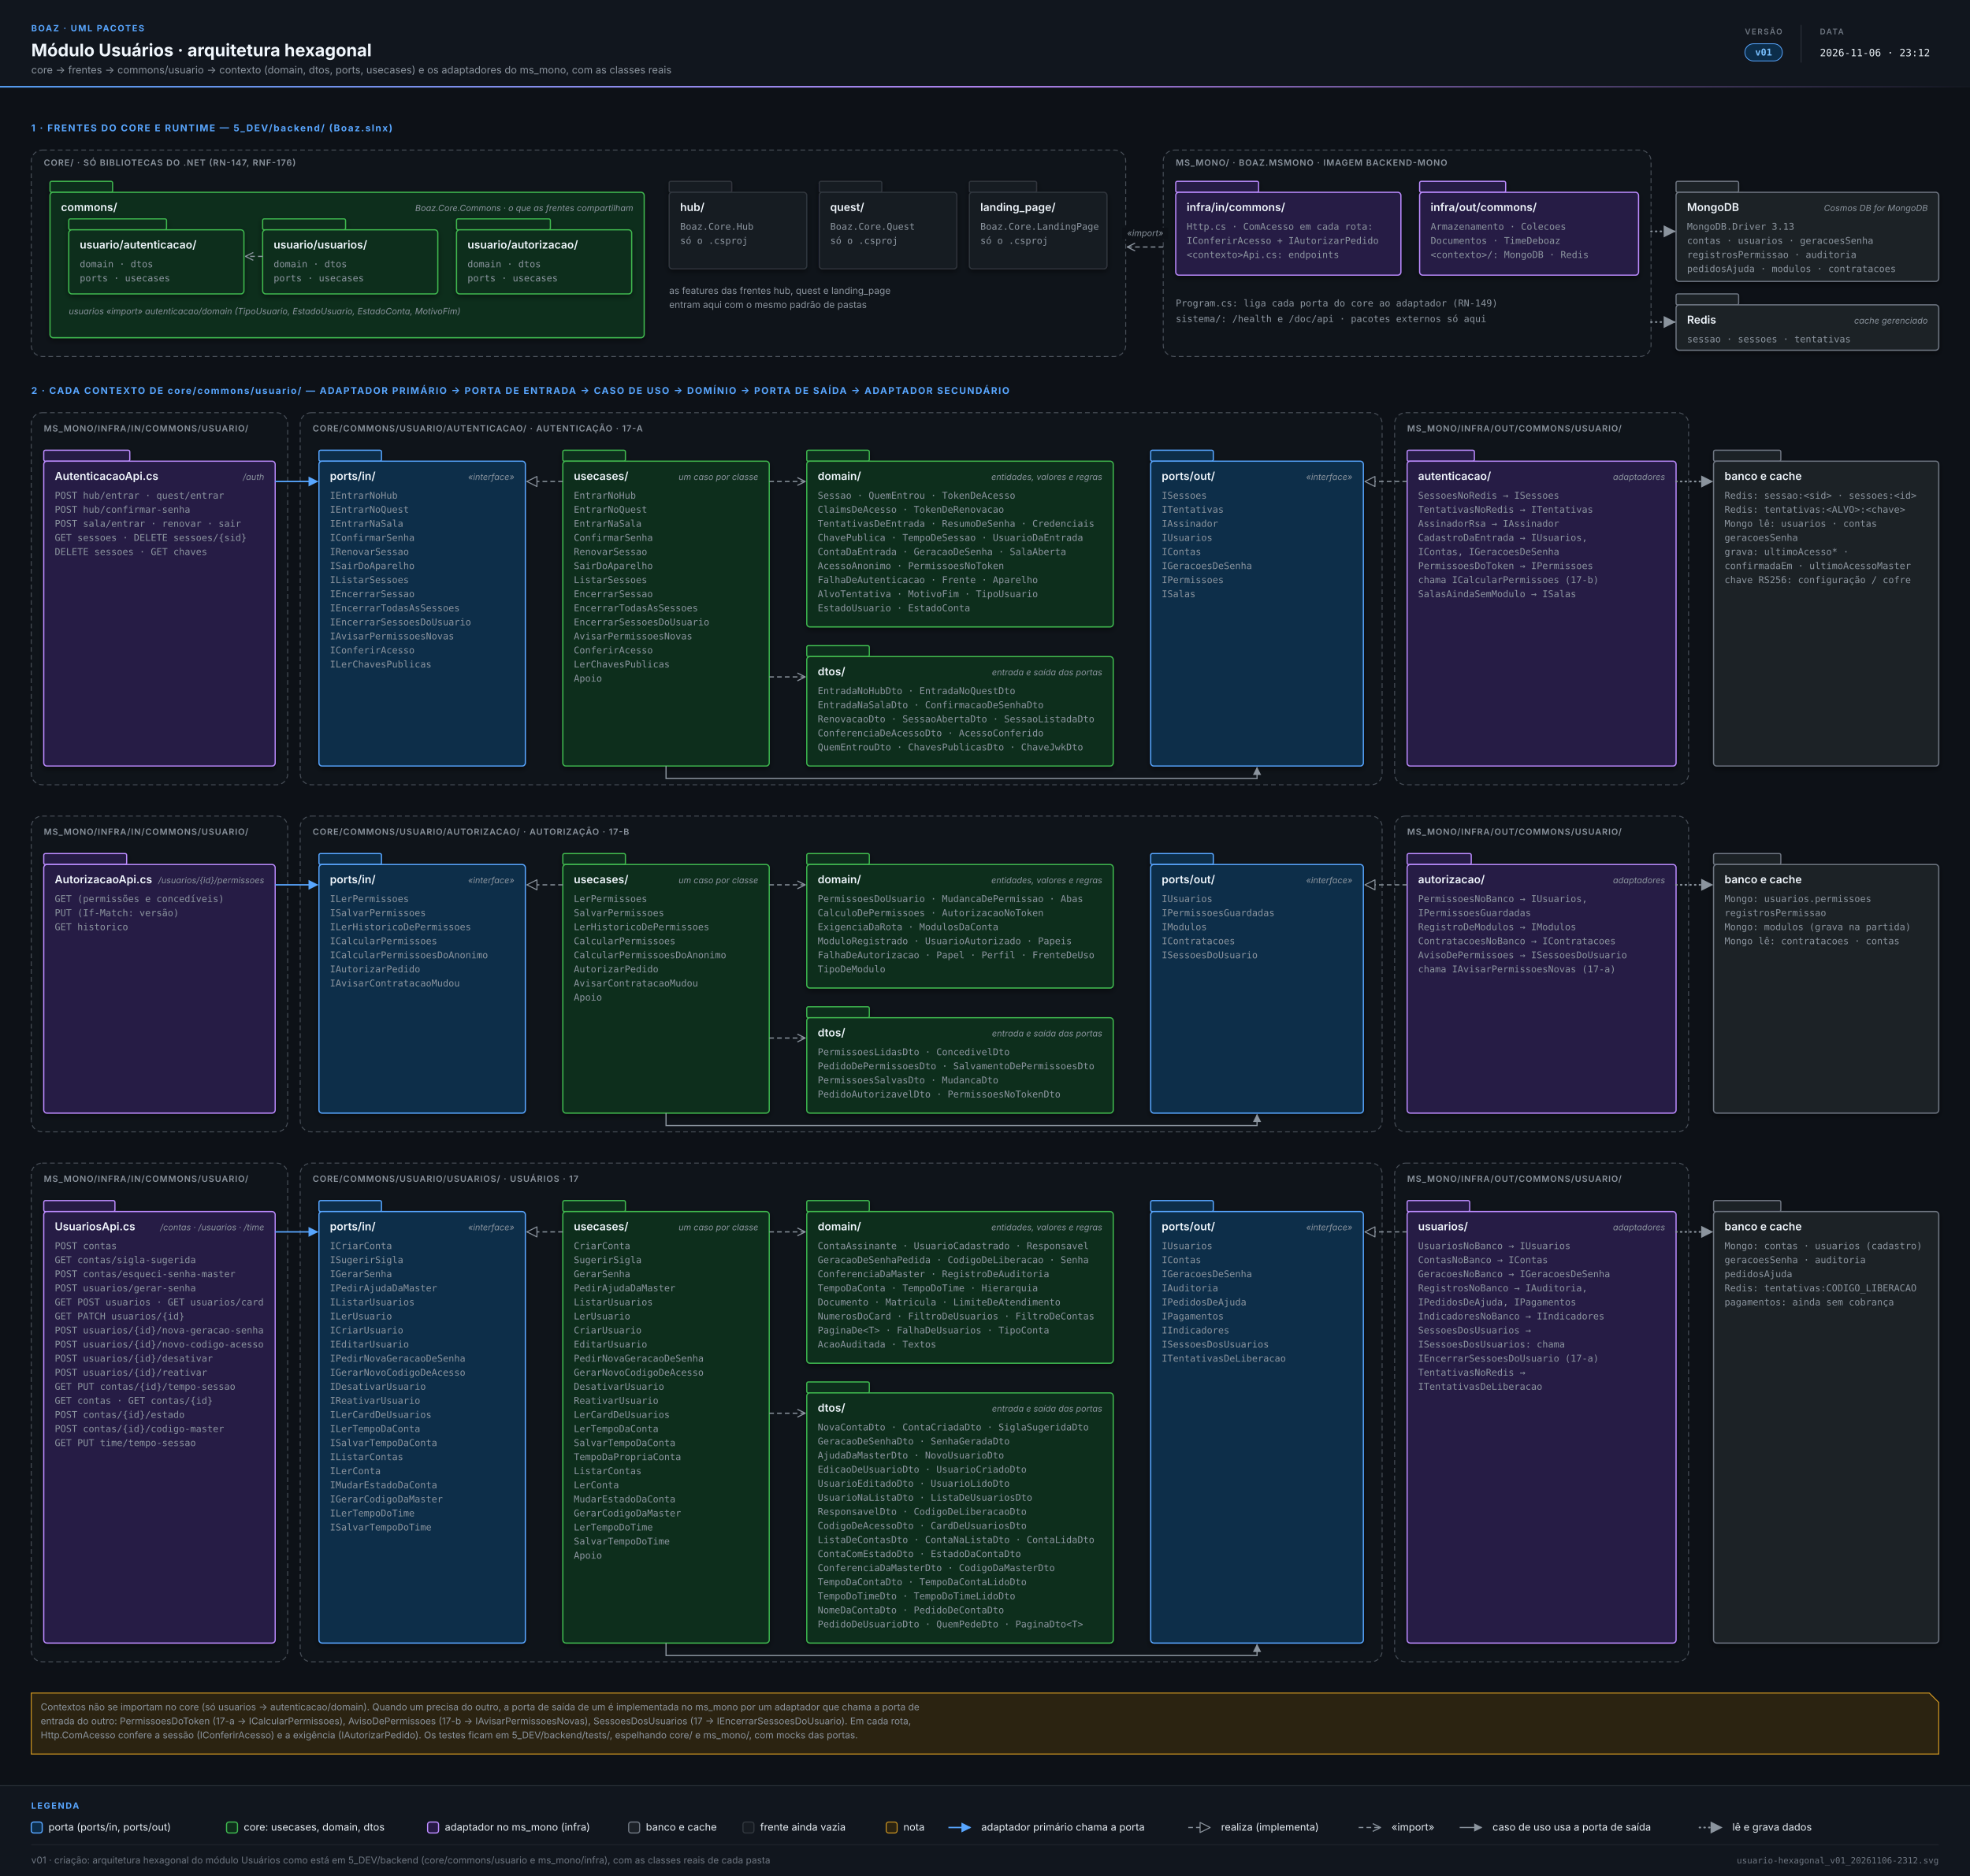
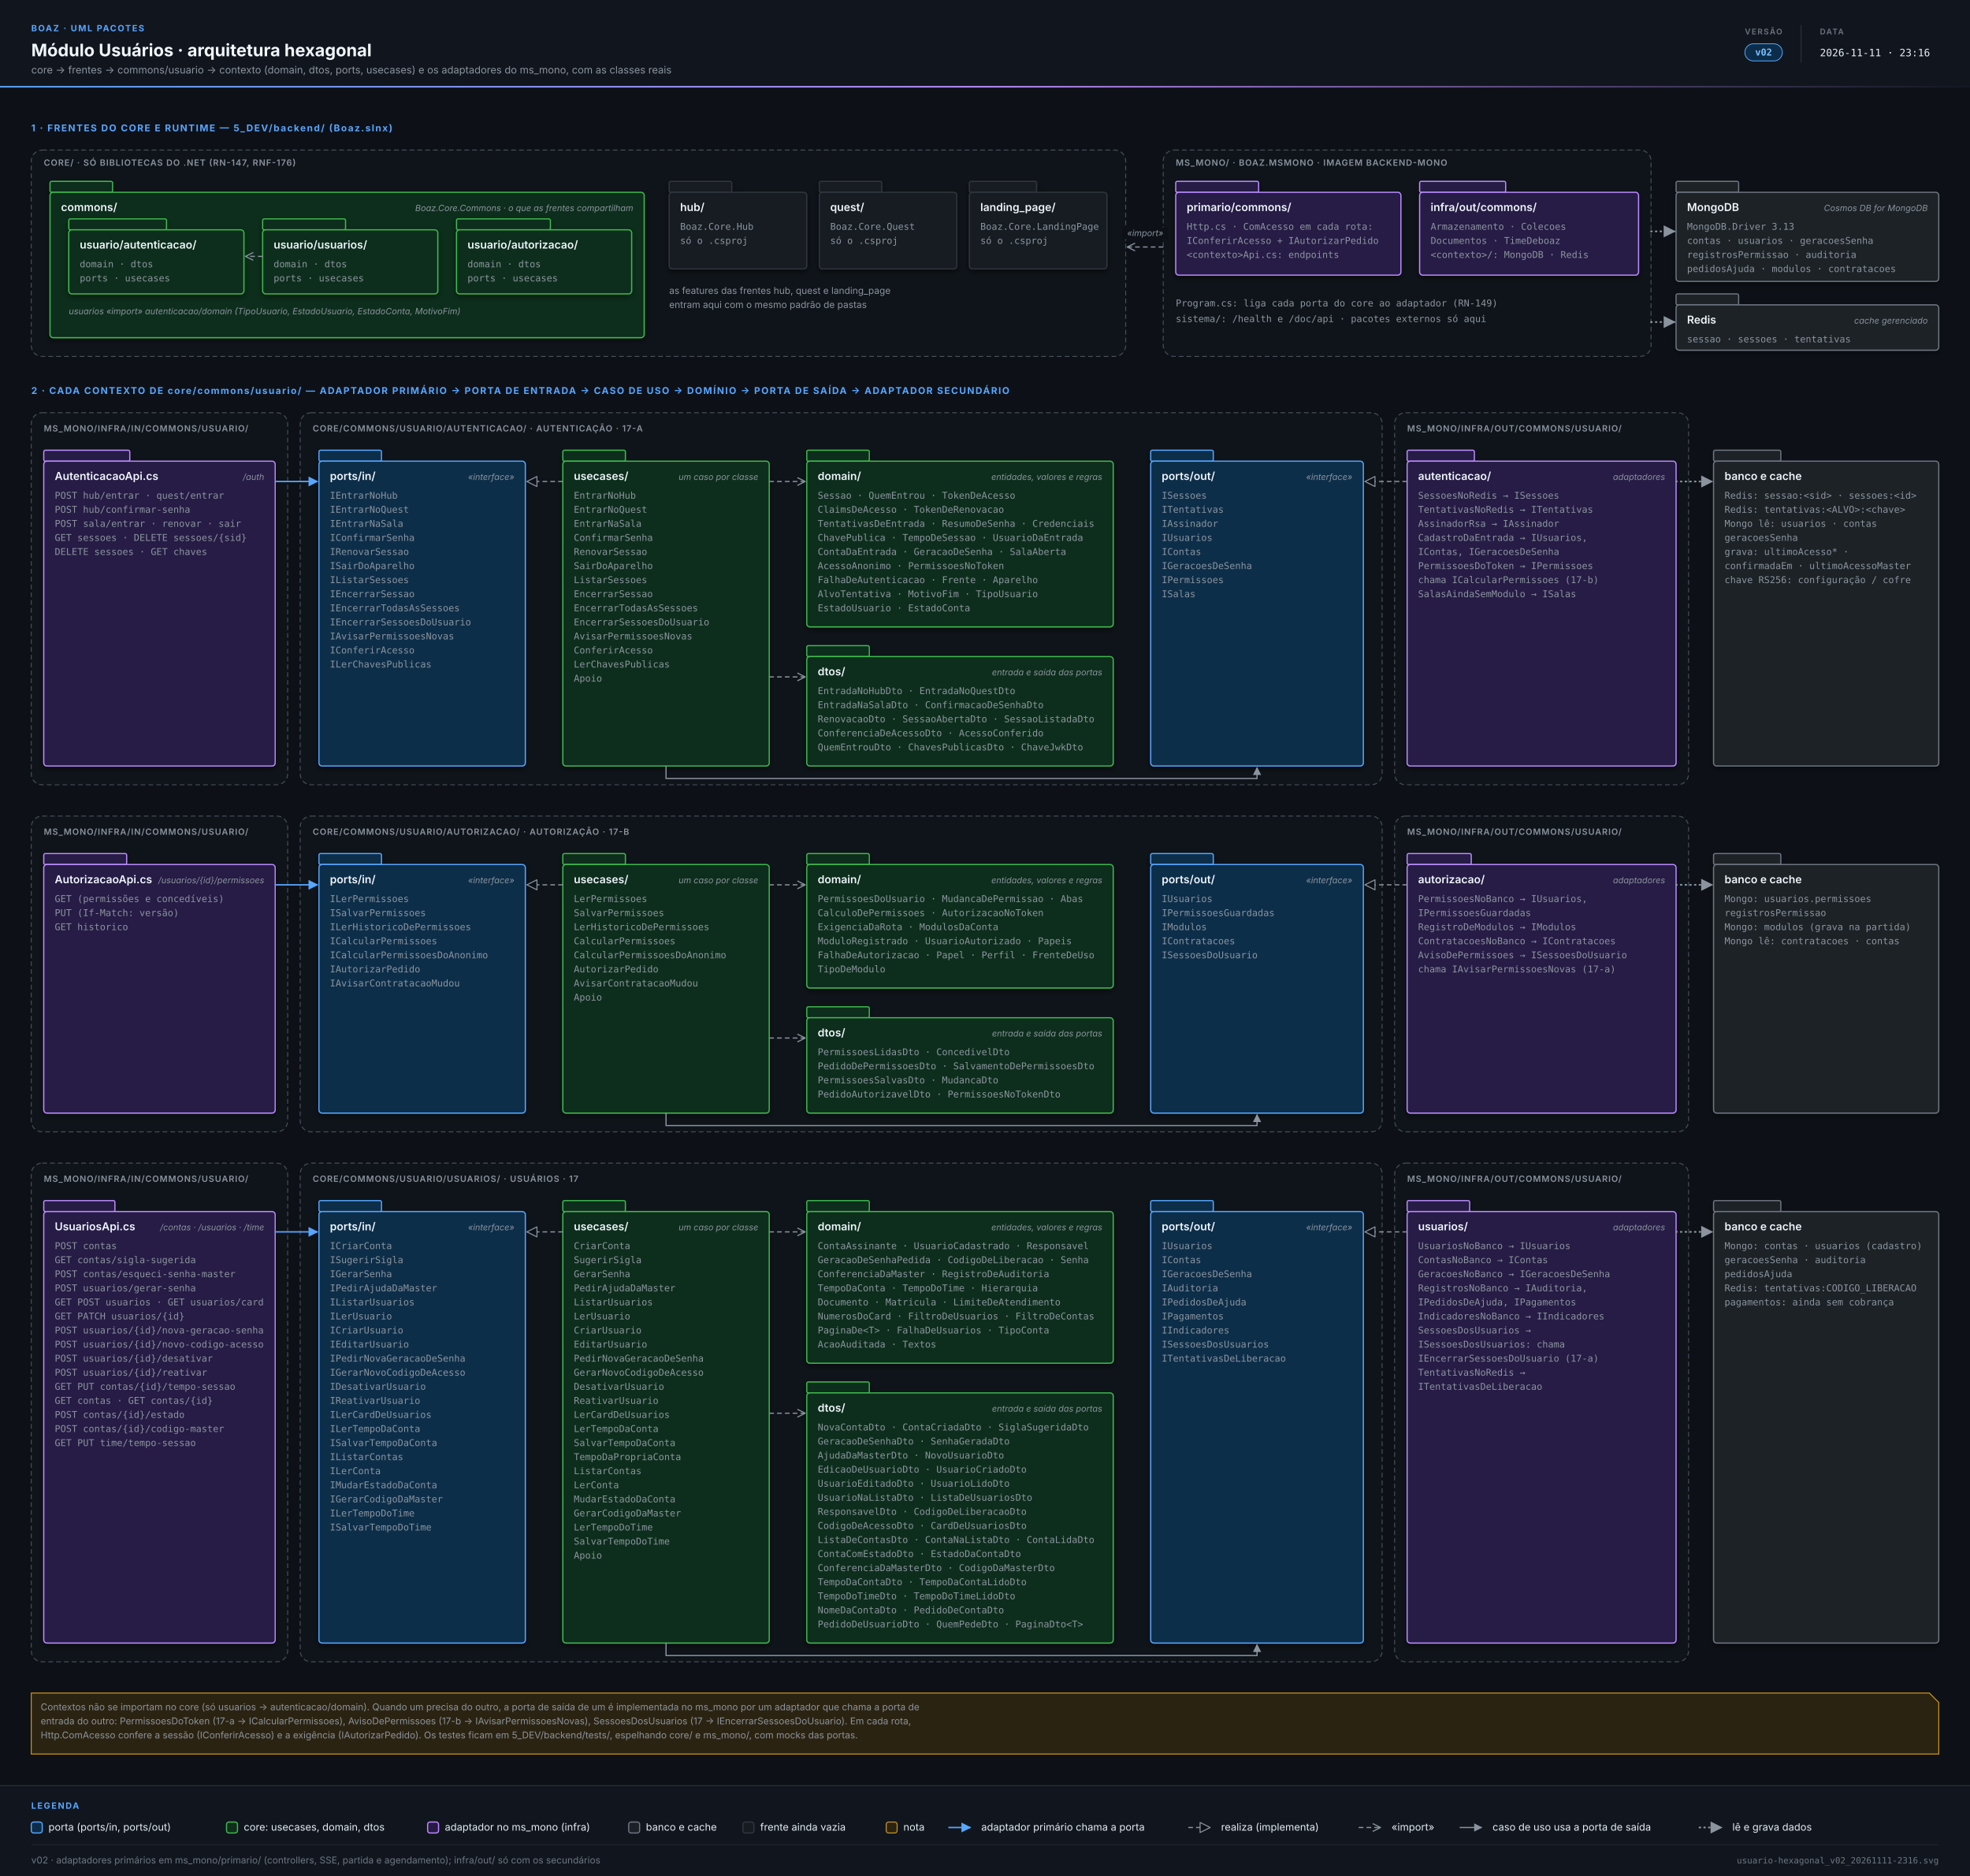
<svg xmlns="http://www.w3.org/2000/svg" viewBox="0 0 2520 2400" width="2520" height="2400">
  <style>
    /* ── base ─────────────────────────────────────────── */
    .bg            { fill: #0d1117; }
    :root          { background: #0d1117; } /* aberto sozinho no navegador, o fundo escuro cobre a janela toda */
    text           { font-family: Inter, "Segoe UI", Roboto, "Helvetica Neue", Helvetica, Arial, sans-serif; font-size: 13px; fill: #e6edf3; }
    .title         { font-size: 22px; font-weight: 700; fill: #f0f6fc; }
    .subtitle      { font-size: 13px; fill: #8b949e; }
    .section       { font-size: 12px; font-weight: 700; letter-spacing: 0.12em; fill: #58a6ff; }
    .label         { font-size: 13px; fill: #e6edf3; }
    .label-strong  { font-size: 14px; font-weight: 600; fill: #f0f6fc; }
    .label-underline { text-decoration: underline; }
    .muted         { font-size: 12px; fill: #8b949e; }
    .mono          { font-family: "JetBrains Mono", "SF Mono", Menlo, Consolas, monospace; font-size: 12px; fill: #8b949e; }
    .divider       { stroke: #21262d; stroke-width: 1; }
    .panel         { fill: #10151c; stroke: #21262d; stroke-width: 1; }

    /* ── nós: uma cor por papel, no máximo 4 por diagrama ── */
    .node          { fill: #161b22; stroke: #30363d; stroke-width: 1.5; }
    .node-face     { fill: #21262d; stroke: #30363d; stroke-width: 1.5; stroke-linejoin: round; }
    .node-blue     { fill: #0c2d4a; stroke: #58a6ff; stroke-width: 1.5; }
    .node-green    { fill: #0f2e1b; stroke: #3fb950; stroke-width: 1.5; }
    .node-purple   { fill: #271a45; stroke: #bc8cff; stroke-width: 1.5; }
    .node-orange   { fill: #3a2410; stroke: #f0883e; stroke-width: 1.5; }
    .node-red      { fill: #3b1219; stroke: #f85149; stroke-width: 1.5; }
    .node-external { fill: #1c2128; stroke: #6e7681; stroke-width: 1.5; }

    /* ── fronteiras (conta, região, rede, módulo) ─────── */
    .boundary       { fill: #161b22; fill-opacity: 0.35; stroke: #484f58; stroke-width: 1.2; stroke-dasharray: 6 4; }
    .boundary-label { font-size: 11px; font-weight: 600; letter-spacing: 0.08em; fill: #8b949e; }

    /* ── arestas e comunicação ─────────────────────────── */
    .edge          { fill: none; stroke: #8b949e; stroke-width: 1.5; }
    .edge-accent   { fill: none; stroke: #58a6ff; stroke-width: 1.8; }
    .edge-async    { stroke-dasharray: 6 4; }
    .edge-data     { stroke-dasharray: 1 5; stroke-linecap: round; stroke-width: 2.2; }
    .edge-label-bg { fill: #0d1117; }
    .arrow-head    { fill: #8b949e; }
    .arrow-accent  { fill: #58a6ff; }
    .lifeline      { stroke: #30363d; stroke-width: 1.2; stroke-dasharray: 4 4; }
    .chip          { fill: #21262d; stroke: #30363d; stroke-width: 1; }
    .chip-text     { font-family: "JetBrains Mono", "SF Mono", Menlo, Consolas, monospace; font-size: 11px; fill: #c9d1d9; }

    /* ── ícones neutros (#ic-*, #uml-*) ───────────────── */
    .ico           { fill: none; stroke: #c9d1d9; stroke-width: 1.5; stroke-linecap: round; stroke-linejoin: round; }
    .ico-fill      { fill: #c9d1d9; }
    .ico-solid     { fill: #161b22; stroke: #c9d1d9; stroke-width: 1.5; stroke-linejoin: round; }

    /* ── notação UML ───────────────────────────────────── */
    .ink           { fill: #e6edf3; }
    .ink-ring      { fill: none; stroke: #e6edf3; stroke-width: 1.5; }
    .node-note     { fill: #2b2311; stroke: #d29922; stroke-width: 1.2; }
    .uml-keyword   { font-size: 11px; font-style: italic; fill: #8b949e; }
    .activation    { fill: #21262d; stroke: #8b949e; stroke-width: 1.2; }
    .frame-tag     { fill: #21262d; stroke: #484f58; stroke-width: 1.2; }
    .frame-op      { font-size: 11px; font-weight: 700; fill: #c9d1d9; }
    .arrow-open    { fill: none; stroke: #8b949e; stroke-width: 1.4; stroke-linejoin: round; }
    .arrow-hollow  { fill: #0d1117; stroke: #8b949e; stroke-width: 1.2; stroke-linejoin: round; }

    /* ── marca d'água: topo e rodapé (seção 7) ────────── */
    .wm-band       { fill: #11161e; }
    .wm-accent     { fill: url(#marca-acento); }
    .wm-sep        { stroke: #30363d; stroke-width: 1; }
    .wm-frame      { fill: none; stroke: #30363d; stroke-width: 1; }
    .wm-eyebrow    { font-size: 11px; font-weight: 700; letter-spacing: 0.14em; fill: #58a6ff; }
    .wm-meta-label { font-size: 10px; font-weight: 600; letter-spacing: 0.14em; fill: #6e7681; }
    .wm-meta-value { font-family: "JetBrains Mono", "SF Mono", Menlo, Consolas, monospace; font-size: 13px; fill: #e6edf3; }
    .wm-badge      { fill: #0c2d4a; stroke: #58a6ff; stroke-width: 1; }
    .wm-badge-text { font-family: "JetBrains Mono", "SF Mono", Menlo, Consolas, monospace; font-size: 12px; font-weight: 700; fill: #79c0ff; }
    .wm-file       { font-family: "JetBrains Mono", "SF Mono", Menlo, Consolas, monospace; font-size: 11px; fill: #6e7681; }
    .footer        { font-size: 12px; fill: #6e7681; }
  </style>
  <defs>
    <marker id="seta" viewBox="0 0 10 10" refX="9" refY="5" markerWidth="7" markerHeight="7" orient="auto-start-reverse">
      <path d="M0,0 L10,5 L0,10 z" class="arrow-head" />
    </marker>
    <marker id="seta-destaque" viewBox="0 0 10 10" refX="9" refY="5" markerWidth="7" markerHeight="7" orient="auto-start-reverse">
      <path d="M0,0 L10,5 L0,10 z" class="arrow-accent" />
    </marker>
    <marker id="seta-aberta" viewBox="-1 -1 12 12" refX="10" refY="5" markerWidth="8" markerHeight="8" orient="auto-start-reverse">
      <path d="M0,0 L10,5 L0,10" class="arrow-open" />
    </marker>
    <marker id="heranca" viewBox="-1 -1 14 14" refX="12" refY="6" markerWidth="10" markerHeight="10" orient="auto-start-reverse">
      <path d="M0,0 L12,6 L0,12 z" class="arrow-hollow" />
    </marker>
    <marker id="extensao" viewBox="-1 -1 14 14" refX="12" refY="6" markerWidth="10" markerHeight="10" orient="auto-start-reverse">
      <path d="M0,0 L12,6 L0,12 z" class="arrow-head" />
    </marker>
    <marker id="composicao" viewBox="-1 -1 16 10" refX="14" refY="4" markerWidth="16" markerHeight="11" orient="auto-start-reverse">
      <path d="M0,4 L7,0 L14,4 L7,8 z" class="arrow-head" />
    </marker>
    <marker id="agregacao" viewBox="-1 -1 16 10" refX="14" refY="4" markerWidth="16" markerHeight="11" orient="auto-start-reverse">
      <path d="M0,4 L7,0 L14,4 L7,8 z" class="arrow-hollow" />
    </marker>
    <marker id="er-um" viewBox="0 0 16 12" refX="16" refY="6" markerWidth="16" markerHeight="12" markerUnits="userSpaceOnUse" orient="auto-start-reverse">
      <path d="M6,0 V12 M10,0 V12" class="arrow-open" />
    </marker>
    <marker id="er-muitos" viewBox="0 0 16 12" refX="16" refY="6" markerWidth="16" markerHeight="12" markerUnits="userSpaceOnUse" orient="auto-start-reverse">
      <path d="M4,0 V12 M6,6 L16,0 M6,6 L16,12" class="arrow-open" />
    </marker>
    <filter id="sombra" x="-10%" y="-10%" width="120%" height="140%">
      <feDropShadow dx="0" dy="3" stdDeviation="4" flood-color="#000000" flood-opacity="0.45" />
    </filter>
    <linearGradient id="marca-acento" x1="0" y1="0" x2="1" y2="0">
      <stop offset="0" stop-color="#58a6ff" />
      <stop offset="0.5" stop-color="#bc8cff" />
      <stop offset="1" stop-color="#bc8cff" stop-opacity="0" />
    </linearGradient>
  </defs>
  <rect class="bg" x="0" y="0" width="2520" height="2400" />
  <g id="marca-topo">
    <rect class="wm-band" x="0" y="0" width="2520" height="112" />
    <rect class="wm-accent" x="0" y="110" width="2520" height="2" />
    <text class="wm-eyebrow" x="40" y="40">BOAZ · UML PACOTES</text>
    <text class="title" x="40" y="72">Módulo Usuários · arquitetura hexagonal</text>
    <text class="subtitle" x="40" y="94">core → frentes → commons/usuario → contexto (domain, dtos, ports, usecases) e os adaptadores do ms_mono, com as classes reais</text>
    <text class="wm-meta-label" x="2232" y="44">VERSÃO</text>
    <rect class="wm-badge" x="2232" y="56" width="48" height="22" rx="11" />
-     <text class="wm-badge-text" x="2256" y="71" text-anchor="middle">v01</text>
+     <text class="wm-badge-text" x="2256" y="71" text-anchor="middle">v02</text>
    <line class="wm-sep" x1="2304" y1="32" x2="2304" y2="80" />
    <text class="wm-meta-label" x="2328" y="44">DATA</text>
-     <text class="wm-meta-value" x="2328" y="72">2026-11-06 · 23:12</text>
+     <text class="wm-meta-value" x="2328" y="72">2026-11-11 · 23:16</text>
  </g>
  <g id="desenho" transform="translate(0,152)">
    <text class="section" x="40" y="16">1 · FRENTES DO CORE E RUNTIME — 5_DEV/backend/ (Boaz.slnx)</text>
    <rect class="boundary" x="40" y="40" width="1400" height="264" rx="14" />
    <text class="boundary-label" x="56" y="60">CORE/ · SÓ BIBLIOTECAS DO .NET (RN-147, RNF-176)</text>
    <g id="f-commons" filter="url(#sombra)">
      <rect class="node-green" x="64" y="80" width="80" height="14" rx="2" />
      <rect class="node-green" x="64" y="94" width="760" height="186" rx="4" />
    </g>
    <text class="label-strong" x="78" y="118">commons/</text>
    <text class="uml-keyword" x="810" y="118" text-anchor="end">Boaz.Core.Commons · o que as frentes compartilham</text>
    <g id="f-autenticacao" filter="url(#sombra)">
      <rect class="node-green" x="88" y="128" width="125" height="14" rx="2" />
      <rect class="node-green" x="88" y="142" width="224" height="82" rx="4" />
    </g>
    <text class="label-strong" x="102" y="166">usuario/autenticacao/</text>
    <text class="mono" x="102" y="190">domain · dtos</text>
    <text class="mono" x="102" y="208">ports · usecases</text>
    <g id="f-autorizacao" filter="url(#sombra)">
      <rect class="node-green" x="584" y="128" width="120" height="14" rx="2" />
      <rect class="node-green" x="584" y="142" width="224" height="82" rx="4" />
    </g>
    <text class="label-strong" x="598" y="166">usuario/autorizacao/</text>
    <text class="mono" x="598" y="190">domain · dtos</text>
    <text class="mono" x="598" y="208">ports · usecases</text>
    <g id="f-usuarios" filter="url(#sombra)">
      <rect class="node-green" x="336" y="128" width="106" height="14" rx="2" />
      <rect class="node-green" x="336" y="142" width="224" height="82" rx="4" />
    </g>
    <text class="label-strong" x="350" y="166">usuario/usuarios/</text>
    <text class="mono" x="350" y="190">domain · dtos</text>
    <text class="mono" x="350" y="208">ports · usecases</text>
    <path class="edge edge-async" d="M336,176 L314,176" marker-end="url(#seta-aberta)" />
    <text class="uml-keyword" x="88" y="250">usuarios «import» autenticacao/domain (TipoUsuario, EstadoUsuario, EstadoConta, MotivoFim)</text>
    <g id="f-hub" filter="url(#sombra)">
      <rect class="node" x="856" y="80" width="80" height="14" rx="2" />
      <rect class="node" x="856" y="94" width="176" height="98" rx="4" />
    </g>
    <text class="label-strong" x="870" y="118">hub/</text>
    <text class="mono" x="870" y="142">Boaz.Core.Hub</text>
    <text class="mono" x="870" y="160">só o .csproj</text>
    <g id="f-quest" filter="url(#sombra)">
      <rect class="node" x="1048" y="80" width="80" height="14" rx="2" />
      <rect class="node" x="1048" y="94" width="176" height="98" rx="4" />
    </g>
    <text class="label-strong" x="1062" y="118">quest/</text>
    <text class="mono" x="1062" y="142">Boaz.Core.Quest</text>
    <text class="mono" x="1062" y="160">só o .csproj</text>
    <g id="f-landing_page" filter="url(#sombra)">
      <rect class="node" x="1240" y="80" width="86" height="14" rx="2" />
      <rect class="node" x="1240" y="94" width="176" height="98" rx="4" />
    </g>
    <text class="label-strong" x="1254" y="118">landing_page/</text>
    <text class="mono" x="1254" y="142">Boaz.Core.LandingPage</text>
    <text class="mono" x="1254" y="160">só o .csproj</text>
    <text class="muted" x="856" y="224">as features das frentes hub, quest e landing_page</text>
    <text class="muted" x="856" y="242">entram aqui com o mesmo padrão de pastas</text>
    <rect class="boundary" x="1488" y="40" width="624" height="264" rx="14" />
    <text class="boundary-label" x="1504" y="60">MS_MONO/ · BOAZ.MSMONO · IMAGEM BACKEND-MONO</text>
    <g id="f-infra-in" filter="url(#sombra)">
      <rect class="node-purple" x="1504" y="80" width="106" height="14" rx="2" />
      <rect class="node-purple" x="1504" y="94" width="288" height="106" rx="4" />
    </g>
-     <text class="label-strong" x="1518" y="118">infra/in/commons/</text>
+     <text class="label-strong" x="1518" y="118">primario/commons/</text>
    <text class="mono" x="1518" y="142">Http.cs · ComAcesso em cada rota:</text>
    <text class="mono" x="1518" y="160">IConferirAcesso + IAutorizarPedido</text>
    <text class="mono" x="1518" y="178">&lt;contexto&gt;Api.cs: endpoints</text>
    <g id="f-infra-out" filter="url(#sombra)">
      <rect class="node-purple" x="1816" y="80" width="110" height="14" rx="2" />
      <rect class="node-purple" x="1816" y="94" width="280" height="106" rx="4" />
    </g>
    <text class="label-strong" x="1830" y="118">infra/out/commons/</text>
    <text class="mono" x="1830" y="142">Armazenamento · Colecoes</text>
    <text class="mono" x="1830" y="160">Documentos · TimeDeboaz</text>
    <text class="mono" x="1830" y="178">&lt;contexto&gt;/: MongoDB · Redis</text>
    <text class="mono" x="1504" y="240">Program.cs: liga cada porta do core ao adaptador (RN-149)</text>
    <text class="mono" x="1504" y="260">sistema/: /health e /doc/api · pacotes externos só aqui</text>
    <path class="edge edge-async" d="M1488,164 L1442,164" marker-end="url(#seta-aberta)" />
    <rect class="edge-label-bg" x="1435.4" y="139" width="59.2" height="15" />
    <text class="uml-keyword" x="1465" y="150" text-anchor="middle">«import»</text>
    <g id="f-mongo" filter="url(#sombra)">
      <rect class="node-external" x="2144" y="80" width="80" height="14" rx="2" />
      <rect class="node-external" x="2144" y="94" width="336" height="114" rx="4" />
    </g>
    <text class="label-strong" x="2158" y="118">MongoDB</text>
    <text class="uml-keyword" x="2466" y="118" text-anchor="end">Cosmos DB for MongoDB</text>
    <text class="mono" x="2158" y="142">MongoDB.Driver 3.13</text>
    <text class="mono" x="2158" y="160">contas · usuarios · geracoesSenha</text>
    <text class="mono" x="2158" y="178">registrosPermissao · auditoria</text>
    <text class="mono" x="2158" y="196">pedidosAjuda · modulos · contratacoes</text>
    <g id="f-redis" filter="url(#sombra)">
      <rect class="node-external" x="2144" y="224" width="80" height="14" rx="2" />
      <rect class="node-external" x="2144" y="238" width="336" height="58" rx="4" />
    </g>
    <text class="label-strong" x="2158" y="262">Redis</text>
    <text class="uml-keyword" x="2466" y="262" text-anchor="end">cache gerenciado</text>
    <text class="mono" x="2158" y="286">sessao · sessoes · tentativas</text>
    <path class="edge edge-data" d="M2112,144 L2142,144" marker-end="url(#seta)" />
    <path class="edge edge-data" d="M2112,260 L2142,260" marker-end="url(#seta)" />
    <text class="section" x="40" y="352">2 · CADA CONTEXTO DE core/commons/usuario/ — ADAPTADOR PRIMÁRIO → PORTA DE ENTRADA → CASO DE USO → DOMÍNIO → PORTA DE SAÍDA → ADAPTADOR SECUNDÁRIO</text>
    <rect class="boundary" x="384" y="376" width="1384" height="476" rx="14" />
    <text class="boundary-label" x="400" y="400">CORE/COMMONS/USUARIO/AUTENTICACAO/ · AUTENTICAÇÃO · 17-A</text>
    <rect class="boundary" x="40" y="376" width="328" height="476" rx="14" />
    <text class="boundary-label" x="56" y="400">MS_MONO/INFRA/IN/COMMONS/USUARIO/</text>
    <rect class="boundary" x="1784" y="376" width="376" height="476" rx="14" />
    <text class="boundary-label" x="1800" y="400">MS_MONO/INFRA/OUT/COMMONS/USUARIO/</text>
    <g id="autenticacao-in" filter="url(#sombra)">
      <rect class="node-purple" x="56" y="424" width="110" height="14" rx="2" />
      <rect class="node-purple" x="56" y="438" width="296" height="390" rx="4" />
    </g>
    <text class="label-strong" x="70" y="462">AutenticacaoApi.cs</text>
    <text class="uml-keyword" x="338" y="462" text-anchor="end">/auth</text>
    <text class="mono" x="70" y="486">POST hub/entrar · quest/entrar</text>
    <text class="mono" x="70" y="504">POST hub/confirmar-senha</text>
    <text class="mono" x="70" y="522">POST sala/entrar · renovar · sair</text>
    <text class="mono" x="70" y="540">GET sessoes · DELETE sessoes/{sid}</text>
    <text class="mono" x="70" y="558">DELETE sessoes · GET chaves</text>
    <g id="autenticacao-ports-in" filter="url(#sombra)">
      <rect class="node-blue" x="408" y="424" width="80" height="14" rx="2" />
      <rect class="node-blue" x="408" y="438" width="264" height="390" rx="4" />
    </g>
    <text class="label-strong" x="422" y="462">ports/in/</text>
    <text class="uml-keyword" x="658" y="462" text-anchor="end">«interface»</text>
    <text class="mono" x="422" y="486">IEntrarNoHub</text>
    <text class="mono" x="422" y="504">IEntrarNoQuest</text>
    <text class="mono" x="422" y="522">IEntrarNaSala</text>
    <text class="mono" x="422" y="540">IConfirmarSenha</text>
    <text class="mono" x="422" y="558">IRenovarSessao</text>
    <text class="mono" x="422" y="576">ISairDoAparelho</text>
    <text class="mono" x="422" y="594">IListarSessoes</text>
    <text class="mono" x="422" y="612">IEncerrarSessao</text>
    <text class="mono" x="422" y="630">IEncerrarTodasAsSessoes</text>
    <text class="mono" x="422" y="648">IEncerrarSessoesDoUsuario</text>
    <text class="mono" x="422" y="666">IAvisarPermissoesNovas</text>
    <text class="mono" x="422" y="684">IConferirAcesso</text>
    <text class="mono" x="422" y="702">ILerChavesPublicas</text>
    <g id="autenticacao-usecases" filter="url(#sombra)">
      <rect class="node-green" x="720" y="424" width="80" height="14" rx="2" />
      <rect class="node-green" x="720" y="438" width="264" height="390" rx="4" />
    </g>
    <text class="label-strong" x="734" y="462">usecases/</text>
    <text class="uml-keyword" x="970" y="462" text-anchor="end">um caso por classe</text>
    <text class="mono" x="734" y="486">EntrarNoHub</text>
    <text class="mono" x="734" y="504">EntrarNoQuest</text>
    <text class="mono" x="734" y="522">EntrarNaSala</text>
    <text class="mono" x="734" y="540">ConfirmarSenha</text>
    <text class="mono" x="734" y="558">RenovarSessao</text>
    <text class="mono" x="734" y="576">SairDoAparelho</text>
    <text class="mono" x="734" y="594">ListarSessoes</text>
    <text class="mono" x="734" y="612">EncerrarSessao</text>
    <text class="mono" x="734" y="630">EncerrarTodasAsSessoes</text>
    <text class="mono" x="734" y="648">EncerrarSessoesDoUsuario</text>
    <text class="mono" x="734" y="666">AvisarPermissoesNovas</text>
    <text class="mono" x="734" y="684">ConferirAcesso</text>
    <text class="mono" x="734" y="702">LerChavesPublicas</text>
    <text class="mono" x="734" y="720">Apoio</text>
    <g id="autenticacao-domain" filter="url(#sombra)">
      <rect class="node-green" x="1032" y="424" width="80" height="14" rx="2" />
      <rect class="node-green" x="1032" y="438" width="392" height="212" rx="4" />
    </g>
    <text class="label-strong" x="1046" y="462">domain/</text>
    <text class="uml-keyword" x="1410" y="462" text-anchor="end">entidades, valores e regras</text>
    <text class="mono" x="1046" y="486">Sessao · QuemEntrou · TokenDeAcesso</text>
    <text class="mono" x="1046" y="504">ClaimsDeAcesso · TokenDeRenovacao</text>
    <text class="mono" x="1046" y="522">TentativasDeEntrada · ResumoDeSenha · Credenciais</text>
    <text class="mono" x="1046" y="540">ChavePublica · TempoDeSessao · UsuarioDaEntrada</text>
    <text class="mono" x="1046" y="558">ContaDaEntrada · GeracaoDeSenha · SalaAberta</text>
    <text class="mono" x="1046" y="576">AcessoAnonimo · PermissoesNoToken</text>
    <text class="mono" x="1046" y="594">FalhaDeAutenticacao · Frente · Aparelho</text>
    <text class="mono" x="1046" y="612">AlvoTentativa · MotivoFim · TipoUsuario</text>
    <text class="mono" x="1046" y="630">EstadoUsuario · EstadoConta</text>
    <g id="autenticacao-dtos" filter="url(#sombra)">
      <rect class="node-green" x="1032" y="674" width="80" height="14" rx="2" />
      <rect class="node-green" x="1032" y="688" width="392" height="140" rx="4" />
    </g>
    <text class="label-strong" x="1046" y="712">dtos/</text>
    <text class="uml-keyword" x="1410" y="712" text-anchor="end">entrada e saída das portas</text>
    <text class="mono" x="1046" y="736">EntradaNoHubDto · EntradaNoQuestDto</text>
    <text class="mono" x="1046" y="754">EntradaNaSalaDto · ConfirmacaoDeSenhaDto</text>
    <text class="mono" x="1046" y="772">RenovacaoDto · SessaoAbertaDto · SessaoListadaDto</text>
    <text class="mono" x="1046" y="790">ConferenciaDeAcessoDto · AcessoConferido</text>
    <text class="mono" x="1046" y="808">QuemEntrouDto · ChavesPublicasDto · ChaveJwkDto</text>
    <g id="autenticacao-ports-out" filter="url(#sombra)">
      <rect class="node-blue" x="1472" y="424" width="80" height="14" rx="2" />
      <rect class="node-blue" x="1472" y="438" width="272" height="390" rx="4" />
    </g>
    <text class="label-strong" x="1486" y="462">ports/out/</text>
    <text class="uml-keyword" x="1730" y="462" text-anchor="end">«interface»</text>
    <text class="mono" x="1486" y="486">ISessoes</text>
    <text class="mono" x="1486" y="504">ITentativas</text>
    <text class="mono" x="1486" y="522">IAssinador</text>
    <text class="mono" x="1486" y="540">IUsuarios</text>
    <text class="mono" x="1486" y="558">IContas</text>
    <text class="mono" x="1486" y="576">IGeracoesDeSenha</text>
    <text class="mono" x="1486" y="594">IPermissoes</text>
    <text class="mono" x="1486" y="612">ISalas</text>
    <g id="autenticacao-out" filter="url(#sombra)">
      <rect class="node-purple" x="1800" y="424" width="86" height="14" rx="2" />
      <rect class="node-purple" x="1800" y="438" width="344" height="390" rx="4" />
    </g>
    <text class="label-strong" x="1814" y="462">autenticacao/</text>
    <text class="uml-keyword" x="2130" y="462" text-anchor="end">adaptadores</text>
    <text class="mono" x="1814" y="486">SessoesNoRedis → ISessoes</text>
    <text class="mono" x="1814" y="504">TentativasNoRedis → ITentativas</text>
    <text class="mono" x="1814" y="522">AssinadorRsa → IAssinador</text>
    <text class="mono" x="1814" y="540">CadastroDaEntrada → IUsuarios,</text>
    <text class="mono" x="1814" y="558">   IContas, IGeracoesDeSenha</text>
    <text class="mono" x="1814" y="576">PermissoesDoToken → IPermissoes</text>
    <text class="mono" x="1814" y="594">   chama ICalcularPermissoes (17-b)</text>
    <text class="mono" x="1814" y="612">SalasAindaSemModulo → ISalas</text>
    <g id="autenticacao-store" filter="url(#sombra)">
      <rect class="node-external" x="2192" y="424" width="86" height="14" rx="2" />
      <rect class="node-external" x="2192" y="438" width="288" height="390" rx="4" />
    </g>
    <text class="label-strong" x="2206" y="462">banco e cache</text>
    <text class="mono" x="2206" y="486">Redis: sessao:&lt;sid&gt; · sessoes:&lt;id&gt;</text>
    <text class="mono" x="2206" y="504">Redis: tentativas:&lt;ALVO&gt;:&lt;chave&gt;</text>
    <text class="mono" x="2206" y="522">Mongo lê: usuarios · contas</text>
    <text class="mono" x="2206" y="540">   geracoesSenha</text>
    <text class="mono" x="2206" y="558">grava: ultimoAcesso* ·</text>
    <text class="mono" x="2206" y="576">   confirmadaEm · ultimoAcessoMaster</text>
    <text class="mono" x="2206" y="594">chave RS256: configuração / cofre</text>
    <path class="edge-accent" d="M352,464 L406,464" marker-end="url(#seta-destaque)" />
    <path class="edge edge-async" d="M720,464 L674,464" marker-end="url(#heranca)" />
    <path class="edge edge-async" d="M984,464 L1030,464" marker-end="url(#seta-aberta)" />
    <path class="edge edge-async" d="M984,714 L1030,714" marker-end="url(#seta-aberta)" />
    <path class="edge" d="M852,828 L852,844 L1608,844 L1608,830" marker-end="url(#seta)" />
    <path class="edge edge-async" d="M1800,464 L1746,464" marker-end="url(#heranca)" />
    <path class="edge edge-data" d="M2144,464 L2190,464" marker-end="url(#seta)" />
    <rect class="boundary" x="384" y="892" width="1384" height="404" rx="14" />
    <text class="boundary-label" x="400" y="916">CORE/COMMONS/USUARIO/AUTORIZACAO/ · AUTORIZAÇÃO · 17-B</text>
    <rect class="boundary" x="40" y="892" width="328" height="404" rx="14" />
    <text class="boundary-label" x="56" y="916">MS_MONO/INFRA/IN/COMMONS/USUARIO/</text>
    <rect class="boundary" x="1784" y="892" width="376" height="404" rx="14" />
    <text class="boundary-label" x="1800" y="916">MS_MONO/INFRA/OUT/COMMONS/USUARIO/</text>
    <g id="autorizacao-in" filter="url(#sombra)">
      <rect class="node-purple" x="56" y="940" width="106" height="14" rx="2" />
      <rect class="node-purple" x="56" y="954" width="296" height="318" rx="4" />
    </g>
    <text class="label-strong" x="70" y="978">AutorizacaoApi.cs</text>
    <text class="uml-keyword" x="338" y="978" text-anchor="end">/usuarios/{id}/permissoes</text>
    <text class="mono" x="70" y="1002">GET  (permissões e concedíveis)</text>
    <text class="mono" x="70" y="1020">PUT  (If-Match: versão)</text>
    <text class="mono" x="70" y="1038">GET historico</text>
    <g id="autorizacao-ports-in" filter="url(#sombra)">
      <rect class="node-blue" x="408" y="940" width="80" height="14" rx="2" />
      <rect class="node-blue" x="408" y="954" width="264" height="318" rx="4" />
    </g>
    <text class="label-strong" x="422" y="978">ports/in/</text>
    <text class="uml-keyword" x="658" y="978" text-anchor="end">«interface»</text>
    <text class="mono" x="422" y="1002">ILerPermissoes</text>
    <text class="mono" x="422" y="1020">ISalvarPermissoes</text>
    <text class="mono" x="422" y="1038">ILerHistoricoDePermissoes</text>
    <text class="mono" x="422" y="1056">ICalcularPermissoes</text>
    <text class="mono" x="422" y="1074">ICalcularPermissoesDoAnonimo</text>
    <text class="mono" x="422" y="1092">IAutorizarPedido</text>
    <text class="mono" x="422" y="1110">IAvisarContratacaoMudou</text>
    <g id="autorizacao-usecases" filter="url(#sombra)">
      <rect class="node-green" x="720" y="940" width="80" height="14" rx="2" />
      <rect class="node-green" x="720" y="954" width="264" height="318" rx="4" />
    </g>
    <text class="label-strong" x="734" y="978">usecases/</text>
    <text class="uml-keyword" x="970" y="978" text-anchor="end">um caso por classe</text>
    <text class="mono" x="734" y="1002">LerPermissoes</text>
    <text class="mono" x="734" y="1020">SalvarPermissoes</text>
    <text class="mono" x="734" y="1038">LerHistoricoDePermissoes</text>
    <text class="mono" x="734" y="1056">CalcularPermissoes</text>
    <text class="mono" x="734" y="1074">CalcularPermissoesDoAnonimo</text>
    <text class="mono" x="734" y="1092">AutorizarPedido</text>
    <text class="mono" x="734" y="1110">AvisarContratacaoMudou</text>
    <text class="mono" x="734" y="1128">Apoio</text>
    <g id="autorizacao-domain" filter="url(#sombra)">
      <rect class="node-green" x="1032" y="940" width="80" height="14" rx="2" />
      <rect class="node-green" x="1032" y="954" width="392" height="158" rx="4" />
    </g>
    <text class="label-strong" x="1046" y="978">domain/</text>
    <text class="uml-keyword" x="1410" y="978" text-anchor="end">entidades, valores e regras</text>
    <text class="mono" x="1046" y="1002">PermissoesDoUsuario · MudancaDePermissao · Abas</text>
    <text class="mono" x="1046" y="1020">CalculoDePermissoes · AutorizacaoNoToken</text>
    <text class="mono" x="1046" y="1038">ExigenciaDaRota · ModulosDaConta</text>
    <text class="mono" x="1046" y="1056">ModuloRegistrado · UsuarioAutorizado · Papeis</text>
    <text class="mono" x="1046" y="1074">FalhaDeAutorizacao · Papel · Perfil · FrenteDeUso</text>
    <text class="mono" x="1046" y="1092">TipoDeModulo</text>
    <g id="autorizacao-dtos" filter="url(#sombra)">
      <rect class="node-green" x="1032" y="1136" width="80" height="14" rx="2" />
      <rect class="node-green" x="1032" y="1150" width="392" height="122" rx="4" />
    </g>
    <text class="label-strong" x="1046" y="1174">dtos/</text>
    <text class="uml-keyword" x="1410" y="1174" text-anchor="end">entrada e saída das portas</text>
    <text class="mono" x="1046" y="1198">PermissoesLidasDto · ConcedivelDto</text>
    <text class="mono" x="1046" y="1216">PedidoDePermissoesDto · SalvamentoDePermissoesDto</text>
    <text class="mono" x="1046" y="1234">PermissoesSalvasDto · MudancaDto</text>
    <text class="mono" x="1046" y="1252">PedidoAutorizavelDto · PermissoesNoTokenDto</text>
    <g id="autorizacao-ports-out" filter="url(#sombra)">
      <rect class="node-blue" x="1472" y="940" width="80" height="14" rx="2" />
      <rect class="node-blue" x="1472" y="954" width="272" height="318" rx="4" />
    </g>
    <text class="label-strong" x="1486" y="978">ports/out/</text>
    <text class="uml-keyword" x="1730" y="978" text-anchor="end">«interface»</text>
    <text class="mono" x="1486" y="1002">IUsuarios</text>
    <text class="mono" x="1486" y="1020">IPermissoesGuardadas</text>
    <text class="mono" x="1486" y="1038">IModulos</text>
    <text class="mono" x="1486" y="1056">IContratacoes</text>
    <text class="mono" x="1486" y="1074">ISessoesDoUsuario</text>
    <g id="autorizacao-out" filter="url(#sombra)">
      <rect class="node-purple" x="1800" y="940" width="82" height="14" rx="2" />
      <rect class="node-purple" x="1800" y="954" width="344" height="318" rx="4" />
    </g>
    <text class="label-strong" x="1814" y="978">autorizacao/</text>
    <text class="uml-keyword" x="2130" y="978" text-anchor="end">adaptadores</text>
    <text class="mono" x="1814" y="1002">PermissoesNoBanco → IUsuarios,</text>
    <text class="mono" x="1814" y="1020">   IPermissoesGuardadas</text>
    <text class="mono" x="1814" y="1038">RegistroDeModulos → IModulos</text>
    <text class="mono" x="1814" y="1056">ContratacoesNoBanco → IContratacoes</text>
    <text class="mono" x="1814" y="1074">AvisoDePermissoes → ISessoesDoUsuario</text>
    <text class="mono" x="1814" y="1092">   chama IAvisarPermissoesNovas (17-a)</text>
    <g id="autorizacao-store" filter="url(#sombra)">
      <rect class="node-external" x="2192" y="940" width="86" height="14" rx="2" />
      <rect class="node-external" x="2192" y="954" width="288" height="318" rx="4" />
    </g>
    <text class="label-strong" x="2206" y="978">banco e cache</text>
    <text class="mono" x="2206" y="1002">Mongo: usuarios.permissoes</text>
    <text class="mono" x="2206" y="1020">   registrosPermissao</text>
    <text class="mono" x="2206" y="1038">Mongo: modulos (grava na partida)</text>
    <text class="mono" x="2206" y="1056">Mongo lê: contratacoes · contas</text>
    <path class="edge-accent" d="M352,980 L406,980" marker-end="url(#seta-destaque)" />
    <path class="edge edge-async" d="M720,980 L674,980" marker-end="url(#heranca)" />
    <path class="edge edge-async" d="M984,980 L1030,980" marker-end="url(#seta-aberta)" />
    <path class="edge edge-async" d="M984,1176 L1030,1176" marker-end="url(#seta-aberta)" />
    <path class="edge" d="M852,1272 L852,1288 L1608,1288 L1608,1274" marker-end="url(#seta)" />
    <path class="edge edge-async" d="M1800,980 L1746,980" marker-end="url(#heranca)" />
    <path class="edge edge-data" d="M2144,980 L2190,980" marker-end="url(#seta)" />
    <rect class="boundary" x="384" y="1336" width="1384" height="638" rx="14" />
    <text class="boundary-label" x="400" y="1360">CORE/COMMONS/USUARIO/USUARIOS/ · USUÁRIOS · 17</text>
    <rect class="boundary" x="40" y="1336" width="328" height="638" rx="14" />
    <text class="boundary-label" x="56" y="1360">MS_MONO/INFRA/IN/COMMONS/USUARIO/</text>
    <rect class="boundary" x="1784" y="1336" width="376" height="638" rx="14" />
    <text class="boundary-label" x="1800" y="1360">MS_MONO/INFRA/OUT/COMMONS/USUARIO/</text>
    <g id="usuarios-in" filter="url(#sombra)">
      <rect class="node-purple" x="56" y="1384" width="91" height="14" rx="2" />
      <rect class="node-purple" x="56" y="1398" width="296" height="552" rx="4" />
    </g>
    <text class="label-strong" x="70" y="1422">UsuariosApi.cs</text>
    <text class="uml-keyword" x="338" y="1422" text-anchor="end">/contas · /usuarios · /time</text>
    <text class="mono" x="70" y="1446">POST contas</text>
    <text class="mono" x="70" y="1464">GET contas/sigla-sugerida</text>
    <text class="mono" x="70" y="1482">POST contas/esqueci-senha-master</text>
    <text class="mono" x="70" y="1500">POST usuarios/gerar-senha</text>
    <text class="mono" x="70" y="1518">GET POST usuarios · GET usuarios/card</text>
    <text class="mono" x="70" y="1536">GET PATCH usuarios/{id}</text>
    <text class="mono" x="70" y="1554">POST usuarios/{id}/nova-geracao-senha</text>
    <text class="mono" x="70" y="1572">POST usuarios/{id}/novo-codigo-acesso</text>
    <text class="mono" x="70" y="1590">POST usuarios/{id}/desativar</text>
    <text class="mono" x="70" y="1608">POST usuarios/{id}/reativar</text>
    <text class="mono" x="70" y="1626">GET PUT contas/{id}/tempo-sessao</text>
    <text class="mono" x="70" y="1644">GET contas · GET contas/{id}</text>
    <text class="mono" x="70" y="1662">POST contas/{id}/estado</text>
    <text class="mono" x="70" y="1680">POST contas/{id}/codigo-master</text>
    <text class="mono" x="70" y="1698">GET PUT time/tempo-sessao</text>
    <g id="usuarios-ports-in" filter="url(#sombra)">
      <rect class="node-blue" x="408" y="1384" width="80" height="14" rx="2" />
      <rect class="node-blue" x="408" y="1398" width="264" height="552" rx="4" />
    </g>
    <text class="label-strong" x="422" y="1422">ports/in/</text>
    <text class="uml-keyword" x="658" y="1422" text-anchor="end">«interface»</text>
    <text class="mono" x="422" y="1446">ICriarConta</text>
    <text class="mono" x="422" y="1464">ISugerirSigla</text>
    <text class="mono" x="422" y="1482">IGerarSenha</text>
    <text class="mono" x="422" y="1500">IPedirAjudaDaMaster</text>
    <text class="mono" x="422" y="1518">IListarUsuarios</text>
    <text class="mono" x="422" y="1536">ILerUsuario</text>
    <text class="mono" x="422" y="1554">ICriarUsuario</text>
    <text class="mono" x="422" y="1572">IEditarUsuario</text>
    <text class="mono" x="422" y="1590">IPedirNovaGeracaoDeSenha</text>
    <text class="mono" x="422" y="1608">IGerarNovoCodigoDeAcesso</text>
    <text class="mono" x="422" y="1626">IDesativarUsuario</text>
    <text class="mono" x="422" y="1644">IReativarUsuario</text>
    <text class="mono" x="422" y="1662">ILerCardDeUsuarios</text>
    <text class="mono" x="422" y="1680">ILerTempoDaConta</text>
    <text class="mono" x="422" y="1698">ISalvarTempoDaConta</text>
    <text class="mono" x="422" y="1716">IListarContas</text>
    <text class="mono" x="422" y="1734">ILerConta</text>
    <text class="mono" x="422" y="1752">IMudarEstadoDaConta</text>
    <text class="mono" x="422" y="1770">IGerarCodigoDaMaster</text>
    <text class="mono" x="422" y="1788">ILerTempoDoTime</text>
    <text class="mono" x="422" y="1806">ISalvarTempoDoTime</text>
    <g id="usuarios-usecases" filter="url(#sombra)">
      <rect class="node-green" x="720" y="1384" width="80" height="14" rx="2" />
      <rect class="node-green" x="720" y="1398" width="264" height="552" rx="4" />
    </g>
    <text class="label-strong" x="734" y="1422">usecases/</text>
    <text class="uml-keyword" x="970" y="1422" text-anchor="end">um caso por classe</text>
    <text class="mono" x="734" y="1446">CriarConta</text>
    <text class="mono" x="734" y="1464">SugerirSigla</text>
    <text class="mono" x="734" y="1482">GerarSenha</text>
    <text class="mono" x="734" y="1500">PedirAjudaDaMaster</text>
    <text class="mono" x="734" y="1518">ListarUsuarios</text>
    <text class="mono" x="734" y="1536">LerUsuario</text>
    <text class="mono" x="734" y="1554">CriarUsuario</text>
    <text class="mono" x="734" y="1572">EditarUsuario</text>
    <text class="mono" x="734" y="1590">PedirNovaGeracaoDeSenha</text>
    <text class="mono" x="734" y="1608">GerarNovoCodigoDeAcesso</text>
    <text class="mono" x="734" y="1626">DesativarUsuario</text>
    <text class="mono" x="734" y="1644">ReativarUsuario</text>
    <text class="mono" x="734" y="1662">LerCardDeUsuarios</text>
    <text class="mono" x="734" y="1680">LerTempoDaConta</text>
    <text class="mono" x="734" y="1698">SalvarTempoDaConta</text>
    <text class="mono" x="734" y="1716">TempoDaPropriaConta</text>
    <text class="mono" x="734" y="1734">ListarContas</text>
    <text class="mono" x="734" y="1752">LerConta</text>
    <text class="mono" x="734" y="1770">MudarEstadoDaConta</text>
    <text class="mono" x="734" y="1788">GerarCodigoDaMaster</text>
    <text class="mono" x="734" y="1806">LerTempoDoTime</text>
    <text class="mono" x="734" y="1824">SalvarTempoDoTime</text>
    <text class="mono" x="734" y="1842">Apoio</text>
    <g id="usuarios-domain" filter="url(#sombra)">
      <rect class="node-green" x="1032" y="1384" width="80" height="14" rx="2" />
      <rect class="node-green" x="1032" y="1398" width="392" height="194" rx="4" />
    </g>
    <text class="label-strong" x="1046" y="1422">domain/</text>
    <text class="uml-keyword" x="1410" y="1422" text-anchor="end">entidades, valores e regras</text>
    <text class="mono" x="1046" y="1446">ContaAssinante · UsuarioCadastrado · Responsavel</text>
    <text class="mono" x="1046" y="1464">GeracaoDeSenhaPedida · CodigoDeLiberacao · Senha</text>
    <text class="mono" x="1046" y="1482">ConferenciaDaMaster · RegistroDeAuditoria</text>
    <text class="mono" x="1046" y="1500">TempoDaConta · TempoDoTime · Hierarquia</text>
    <text class="mono" x="1046" y="1518">Documento · Matricula · LimiteDeAtendimento</text>
    <text class="mono" x="1046" y="1536">NumerosDoCard · FiltroDeUsuarios · FiltroDeContas</text>
    <text class="mono" x="1046" y="1554">PaginaDe&lt;T&gt; · FalhaDeUsuarios · TipoConta</text>
    <text class="mono" x="1046" y="1572">AcaoAuditada · Textos</text>
    <g id="usuarios-dtos" filter="url(#sombra)">
      <rect class="node-green" x="1032" y="1616" width="80" height="14" rx="2" />
      <rect class="node-green" x="1032" y="1630" width="392" height="320" rx="4" />
    </g>
    <text class="label-strong" x="1046" y="1654">dtos/</text>
    <text class="uml-keyword" x="1410" y="1654" text-anchor="end">entrada e saída das portas</text>
    <text class="mono" x="1046" y="1678">NovaContaDto · ContaCriadaDto · SiglaSugeridaDto</text>
    <text class="mono" x="1046" y="1696">GeracaoDeSenhaDto · SenhaGeradaDto</text>
    <text class="mono" x="1046" y="1714">AjudaDaMasterDto · NovoUsuarioDto</text>
    <text class="mono" x="1046" y="1732">EdicaoDeUsuarioDto · UsuarioCriadoDto</text>
    <text class="mono" x="1046" y="1750">UsuarioEditadoDto · UsuarioLidoDto</text>
    <text class="mono" x="1046" y="1768">UsuarioNaListaDto · ListaDeUsuariosDto</text>
    <text class="mono" x="1046" y="1786">ResponsavelDto · CodigoDeLiberacaoDto</text>
    <text class="mono" x="1046" y="1804">CodigoDeAcessoDto · CardDeUsuariosDto</text>
    <text class="mono" x="1046" y="1822">ListaDeContasDto · ContaNaListaDto · ContaLidaDto</text>
    <text class="mono" x="1046" y="1840">ContaComEstadoDto · EstadoDaContaDto</text>
    <text class="mono" x="1046" y="1858">ConferenciaDaMasterDto · CodigoDaMasterDto</text>
    <text class="mono" x="1046" y="1876">TempoDaContaDto · TempoDaContaLidoDto</text>
    <text class="mono" x="1046" y="1894">TempoDoTimeDto · TempoDoTimeLidoDto</text>
    <text class="mono" x="1046" y="1912">NomeDaContaDto · PedidoDeContaDto</text>
    <text class="mono" x="1046" y="1930">PedidoDeUsuarioDto · QuemPedeDto · PaginaDto&lt;T&gt;</text>
    <g id="usuarios-ports-out" filter="url(#sombra)">
      <rect class="node-blue" x="1472" y="1384" width="80" height="14" rx="2" />
      <rect class="node-blue" x="1472" y="1398" width="272" height="552" rx="4" />
    </g>
    <text class="label-strong" x="1486" y="1422">ports/out/</text>
    <text class="uml-keyword" x="1730" y="1422" text-anchor="end">«interface»</text>
    <text class="mono" x="1486" y="1446">IUsuarios</text>
    <text class="mono" x="1486" y="1464">IContas</text>
    <text class="mono" x="1486" y="1482">IGeracoesDeSenha</text>
    <text class="mono" x="1486" y="1500">IAuditoria</text>
    <text class="mono" x="1486" y="1518">IPedidosDeAjuda</text>
    <text class="mono" x="1486" y="1536">IPagamentos</text>
    <text class="mono" x="1486" y="1554">IIndicadores</text>
    <text class="mono" x="1486" y="1572">ISessoesDosUsuarios</text>
    <text class="mono" x="1486" y="1590">ITentativasDeLiberacao</text>
    <g id="usuarios-out" filter="url(#sombra)">
      <rect class="node-purple" x="1800" y="1384" width="80" height="14" rx="2" />
      <rect class="node-purple" x="1800" y="1398" width="344" height="552" rx="4" />
    </g>
    <text class="label-strong" x="1814" y="1422">usuarios/</text>
    <text class="uml-keyword" x="2130" y="1422" text-anchor="end">adaptadores</text>
    <text class="mono" x="1814" y="1446">UsuariosNoBanco → IUsuarios</text>
    <text class="mono" x="1814" y="1464">ContasNoBanco → IContas</text>
    <text class="mono" x="1814" y="1482">GeracoesNoBanco → IGeracoesDeSenha</text>
    <text class="mono" x="1814" y="1500">RegistrosNoBanco → IAuditoria,</text>
    <text class="mono" x="1814" y="1518">   IPedidosDeAjuda, IPagamentos</text>
    <text class="mono" x="1814" y="1536">IndicadoresNoBanco → IIndicadores</text>
    <text class="mono" x="1814" y="1554">SessoesDosUsuarios →</text>
    <text class="mono" x="1814" y="1572">   ISessoesDosUsuarios: chama</text>
    <text class="mono" x="1814" y="1590">   IEncerrarSessoesDoUsuario (17-a)</text>
    <text class="mono" x="1814" y="1608">TentativasNoRedis →</text>
    <text class="mono" x="1814" y="1626">   ITentativasDeLiberacao</text>
    <g id="usuarios-store" filter="url(#sombra)">
      <rect class="node-external" x="2192" y="1384" width="86" height="14" rx="2" />
      <rect class="node-external" x="2192" y="1398" width="288" height="552" rx="4" />
    </g>
    <text class="label-strong" x="2206" y="1422">banco e cache</text>
    <text class="mono" x="2206" y="1446">Mongo: contas · usuarios (cadastro)</text>
    <text class="mono" x="2206" y="1464">   geracoesSenha · auditoria</text>
    <text class="mono" x="2206" y="1482">   pedidosAjuda</text>
    <text class="mono" x="2206" y="1500">Redis: tentativas:CODIGO_LIBERACAO</text>
    <text class="mono" x="2206" y="1518">pagamentos: ainda sem cobrança</text>
    <path class="edge-accent" d="M352,1424 L406,1424" marker-end="url(#seta-destaque)" />
    <path class="edge edge-async" d="M720,1424 L674,1424" marker-end="url(#heranca)" />
    <path class="edge edge-async" d="M984,1424 L1030,1424" marker-end="url(#seta-aberta)" />
    <path class="edge edge-async" d="M984,1656 L1030,1656" marker-end="url(#seta-aberta)" />
    <path class="edge" d="M852,1950 L852,1966 L1608,1966 L1608,1952" marker-end="url(#seta)" />
    <path class="edge edge-async" d="M1800,1424 L1746,1424" marker-end="url(#heranca)" />
    <path class="edge edge-data" d="M2144,1424 L2190,1424" marker-end="url(#seta)" />
    <path class="node-note" d="M40,2014 H2468 L2480,2026 V2092 H40 Z" />
    <text class="muted" x="52" y="2036">Contextos não se importam no core (só usuarios → autenticacao/domain). Quando um precisa do outro, a porta de saída de um é implementada no ms_mono por um adaptador que chama a porta de</text>
    <text class="muted" x="52" y="2054">entrada do outro: PermissoesDoToken (17-a → ICalcularPermissoes), AvisoDePermissoes (17-b → IAvisarPermissoesNovas), SessoesDosUsuarios (17 → IEncerrarSessoesDoUsuario). Em cada rota,</text>
    <text class="muted" x="52" y="2072">Http.ComAcesso confere a sessão (IConferirAcesso) e a exigência (IAutorizarPedido). Os testes ficam em 5_DEV/backend/tests/, espelhando core/ e ms_mono/, com mocks das portas.</text>
  </g>
  <g id="marca-rodape" transform="translate(0,2284)">
    <rect class="wm-band" x="0" y="0" width="2520" height="116" />
    <line class="wm-sep" x1="0" y1="0.5" x2="2520" y2="0.5" />
    <text class="wm-eyebrow" x="40" y="30">LEGENDA</text>
    <rect class="node-blue" x="40" y="47" width="14" height="14" rx="3" />
    <text class="label" x="62" y="58">porta (ports/in, ports/out)</text>
    <rect class="node-green" x="289.8" y="47" width="14" height="14" rx="3" />
    <text class="label" x="311.8" y="58">core: usecases, domain, dtos</text>
    <rect class="node-purple" x="547.0" y="47" width="14" height="14" rx="3" />
    <text class="label" x="569.0" y="58">adaptador no ms_mono (infra)</text>
    <rect class="node-external" x="804.2" y="47" width="14" height="14" rx="3" />
    <text class="label" x="826.2" y="58">banco e cache</text>
    <rect class="node" x="950.4" y="47" width="14" height="14" rx="3" />
    <text class="label" x="972.4" y="58">frente ainda vazia</text>
    <rect class="node-note" x="1133.6" y="47" width="14" height="14" rx="3" />
    <text class="label" x="1155.6" y="58">nota</text>
    <line class="edge-accent" x1="1213.2" y1="54" x2="1241.2" y2="54" marker-end="url(#seta-destaque)" />
    <text class="label" x="1255.2" y="58">adaptador primário chama a porta</text>
    <line class="edge edge-async" x1="1520.0" y1="54" x2="1548.0" y2="54" marker-end="url(#heranca)" />
    <text class="label" x="1562.0" y="58">realiza (implementa)</text>
    <line class="edge edge-async" x1="1738.0" y1="54" x2="1766.0" y2="54" marker-end="url(#seta-aberta)" />
    <text class="label" x="1780.0" y="58">«import»</text>
    <line class="edge" x1="1867.2" y1="54" x2="1895.2" y2="54" marker-end="url(#seta)" />
    <text class="label" x="1909.2" y="58">caso de uso usa a porta de saída</text>
    <line class="edge edge-data" x1="2174.0" y1="54" x2="2202.0" y2="54" marker-end="url(#seta)" />
    <text class="label" x="2216.0" y="58">lê e grava dados</text>
    <line class="divider" x1="40" y1="76" x2="2480" y2="76" />
-     <text class="footer" x="40" y="100">v01 · criação: arquitetura hexagonal do módulo Usuários como está em 5_DEV/backend (core/commons/usuario e ms_mono/infra), com as classes reais de cada pasta</text>
-     <text class="wm-file" x="2480" y="100" text-anchor="end">usuario-hexagonal_v01_20261106-2312.svg</text>
+     <text class="footer" x="40" y="100">v02 · adaptadores primários em ms_mono/primario/ (controllers, SSE, partida e agendamento); infra/out/ só com os secundários</text>
+     <text class="wm-file" x="2480" y="100" text-anchor="end">usuario-hexagonal_v02_20261111-2316.svg</text>
  </g>
</svg>
